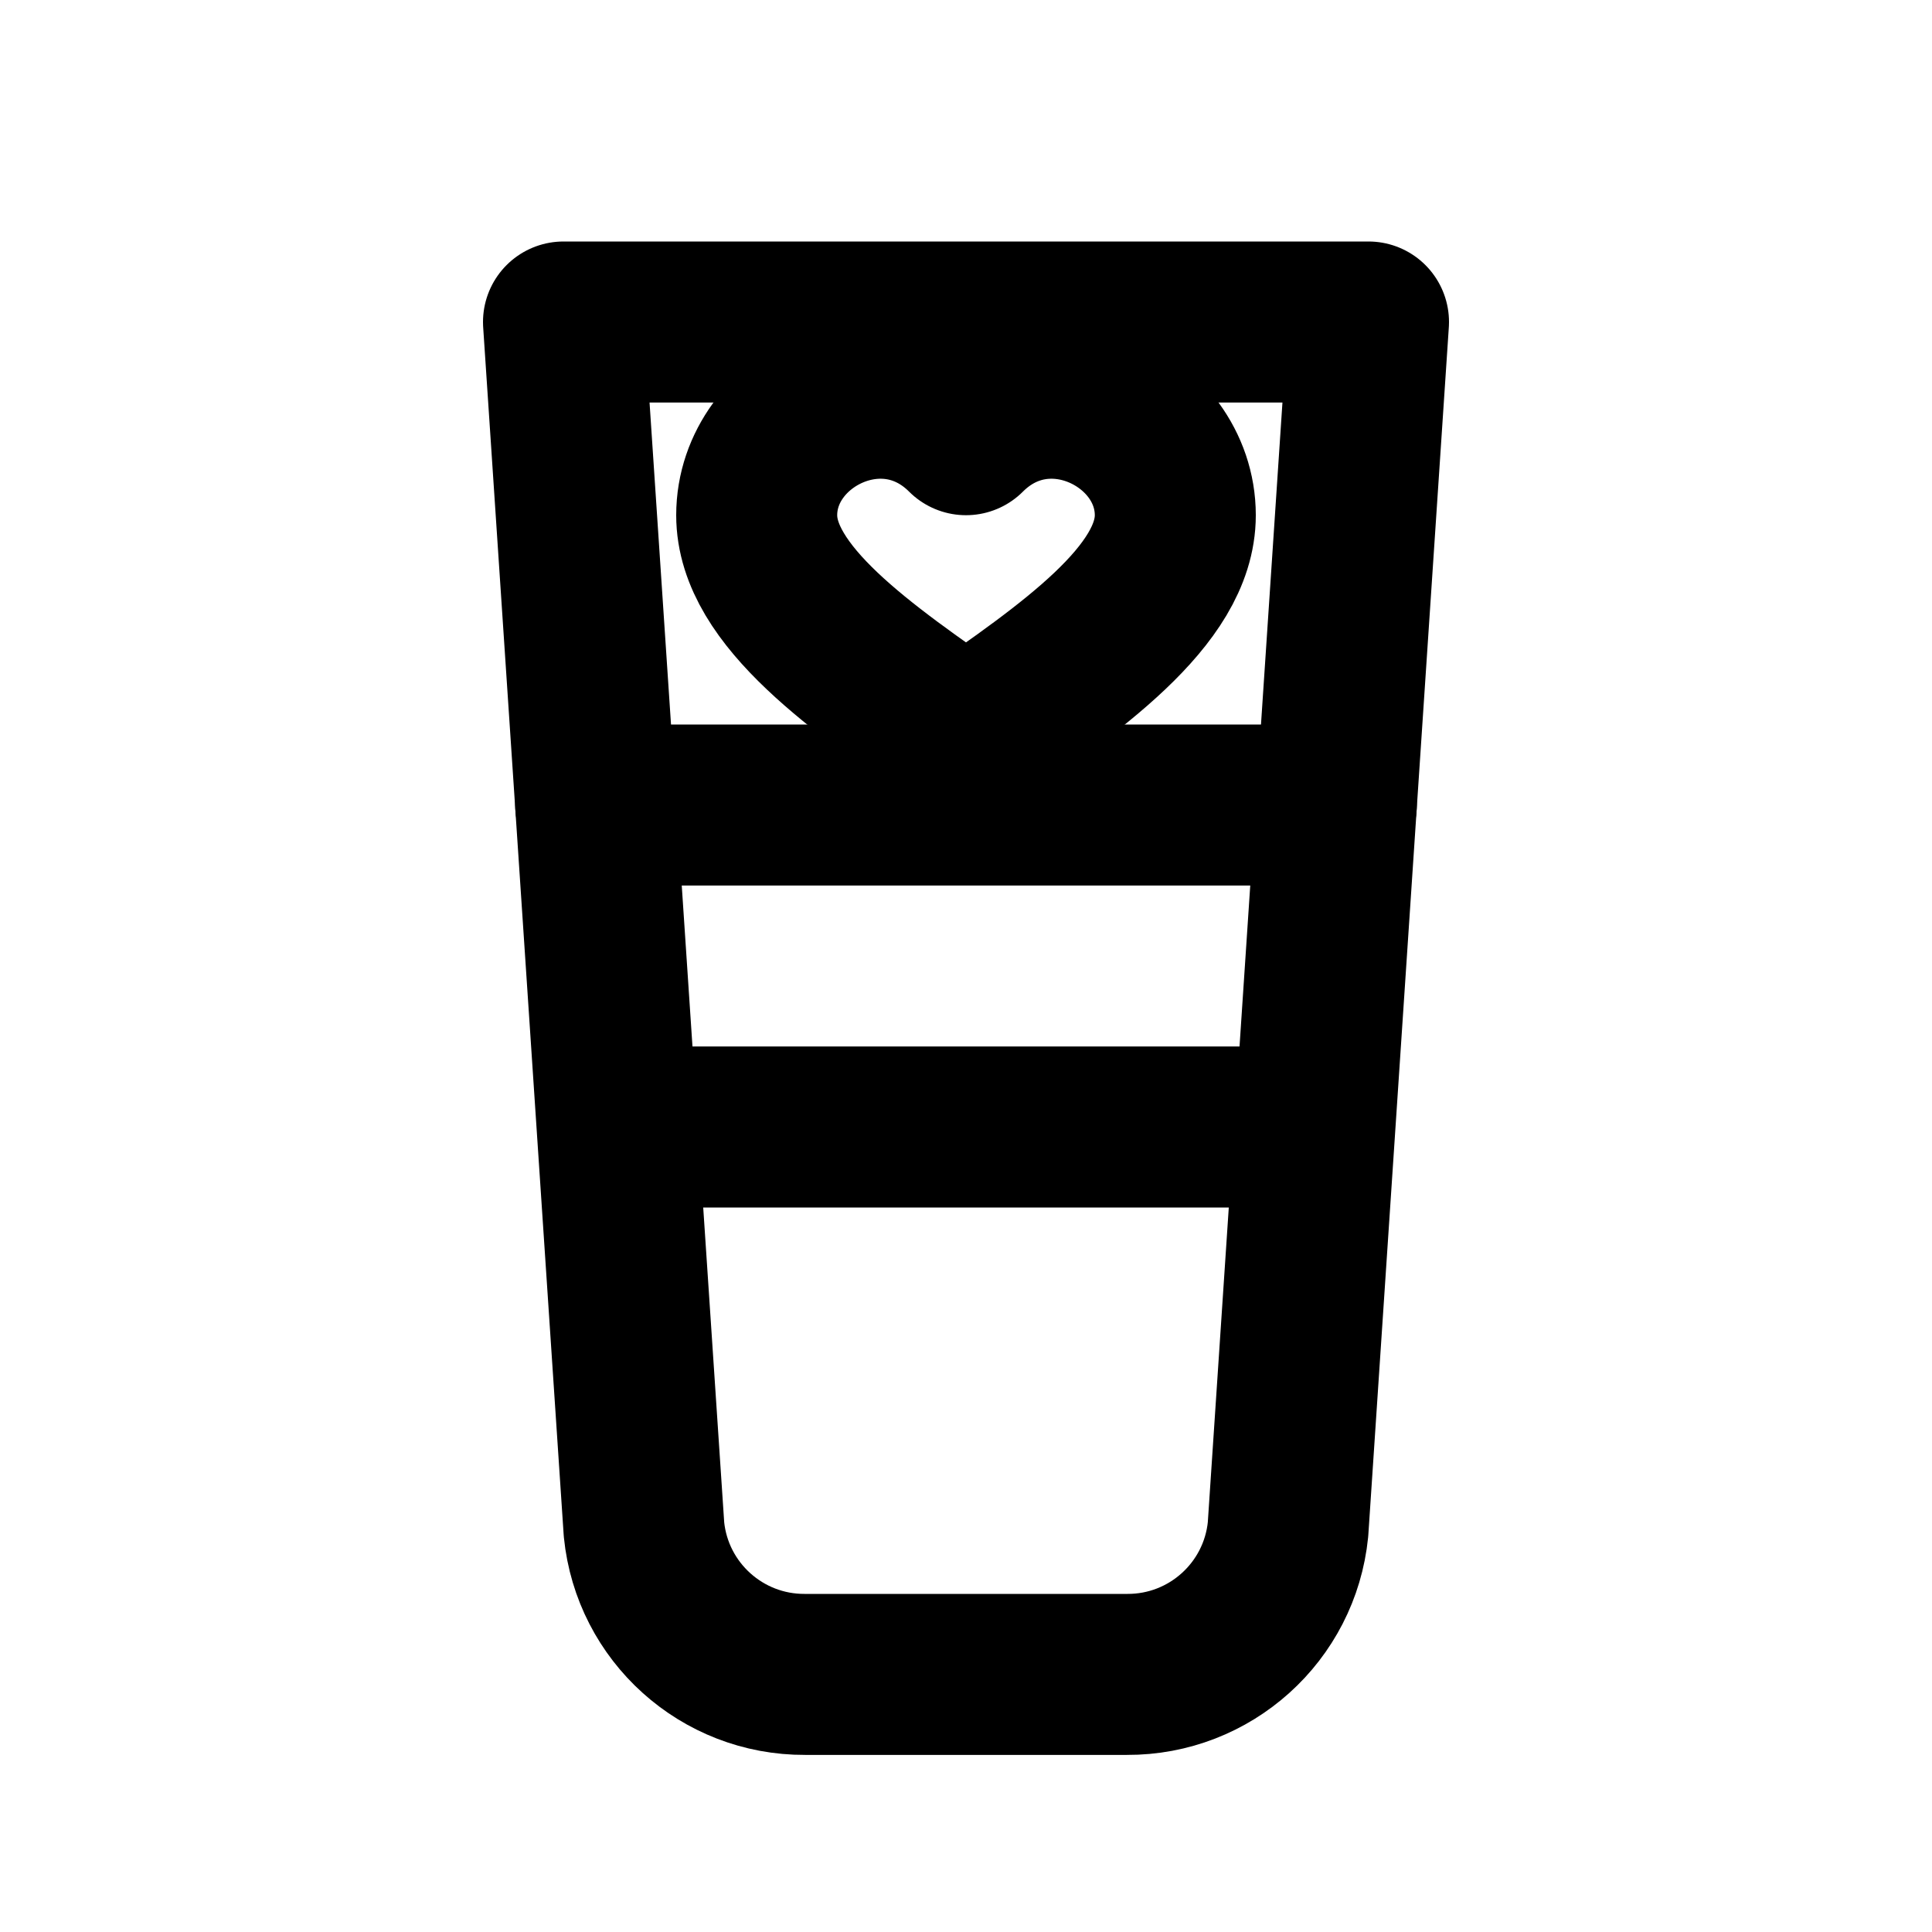
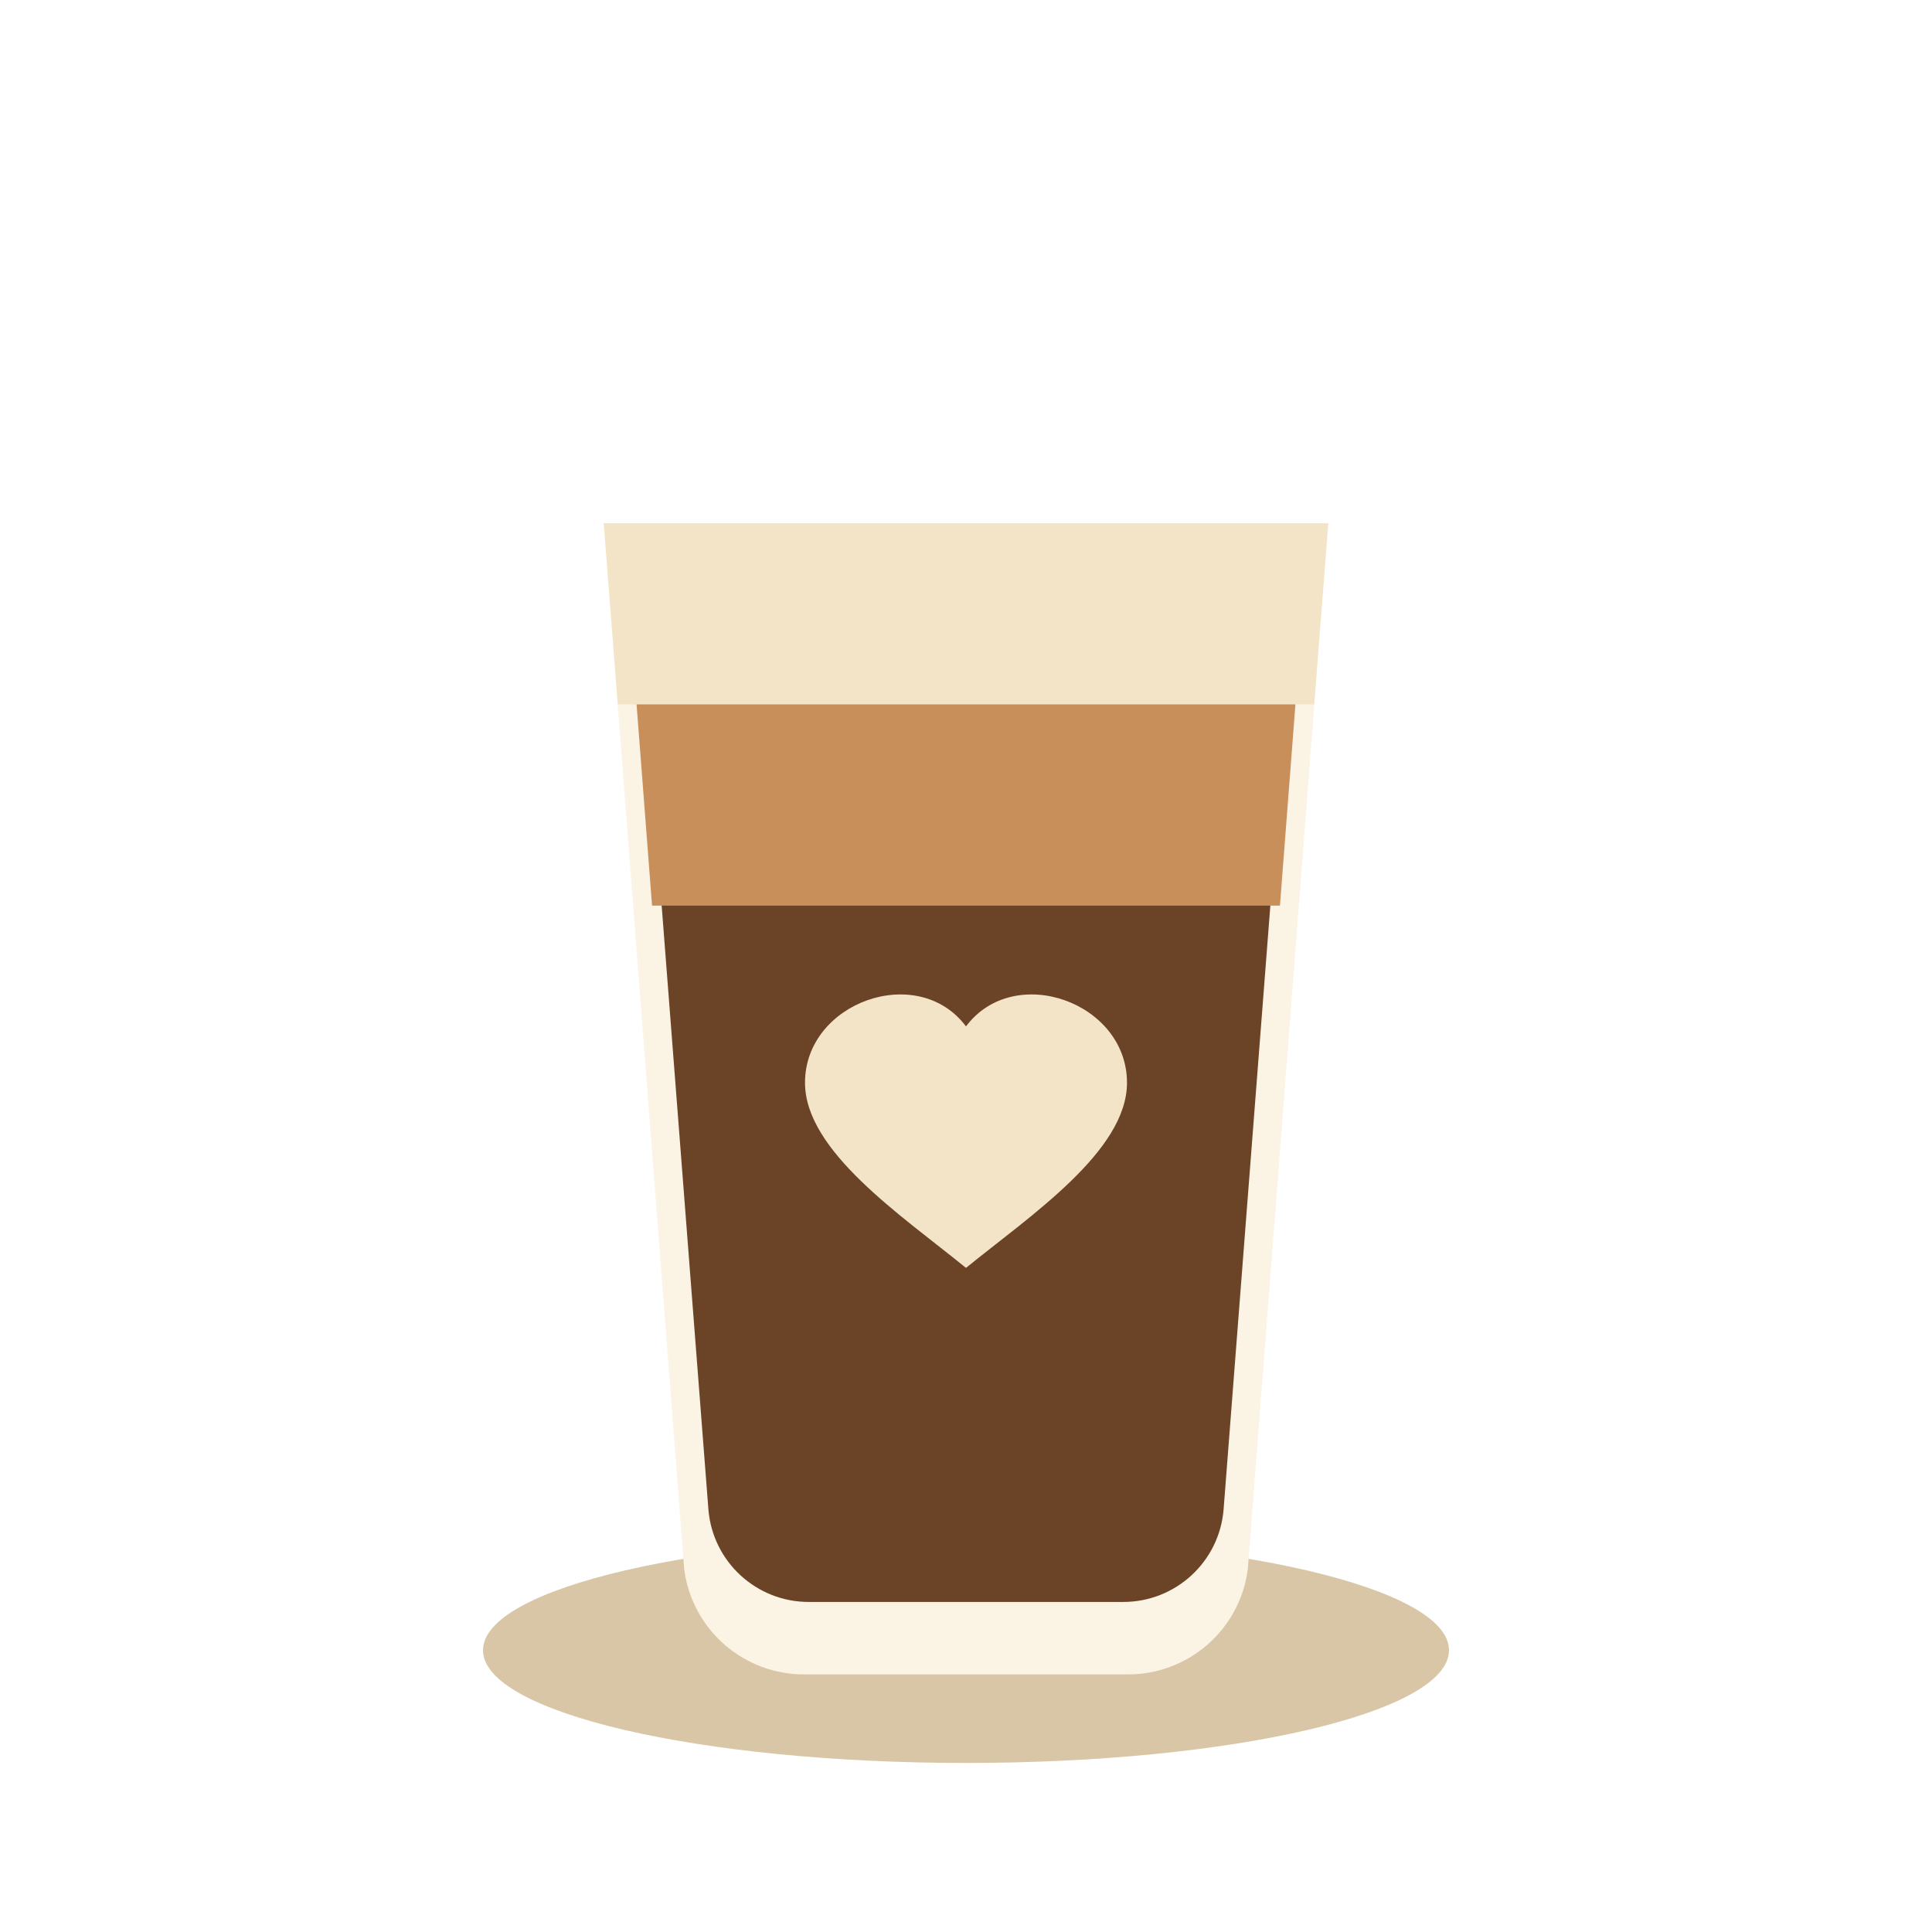
- <svg xmlns="http://www.w3.org/2000/svg" width="24" height="24" viewBox="0 0 24 24" fill="none" stroke="currentColor" stroke-width="2" stroke-linecap="round" stroke-linejoin="round" aria-label="latte">
-   <path d="M7 4h10l-1 15a2 2 0 0 1-2 1.8h-4a2 2 0 0 1-2-1.8z" />
-   <path d="M7.4 10h9.2" />
-   <path d="M7.7 14h8.6" />
-   <path d="M12 5.4c1-1 2.6-.2 2.6 1 0 1-1.3 1.9-2.6 2.8-1.3-.9-2.6-1.8-2.6-2.8 0-1.2 1.6-2 2.6-1z" />
+ <svg xmlns="http://www.w3.org/2000/svg" width="48" height="48" viewBox="0 0 48 48" fill="none" aria-label="latte">
+   <ellipse cx="24" cy="41" rx="12" ry="2.8" fill="#D9C6A6" />
+   <path d="M15 13h18l-2 26a3 3 0 0 1-3 2.6H20a3 3 0 0 1-3-2.6z" fill="#FBF3E4" />
+   <path d="M16.4 22h15.2l-1.2 15.5a2.5 2.5 0 0 1-2.5 2.3h-7.8a2.5 2.5 0 0 1-2.5-2.3z" fill="#6B4326" />
+   <path d="M15.7 16h16.6l-.5 6.5H16.2z" fill="#C98F5A" />
+   <path d="M15 13h18l-.35 4.5H15.35z" fill="#F3E4C8" />
+   <path d="M24 25.5c1.2-1.6 4-.6 4 1.4 0 1.7-2.4 3.3-4 4.6-1.6-1.3-4-2.9-4-4.6 0-2 2.8-3 4-1.4z" fill="#F3E4C8" />
</svg>
